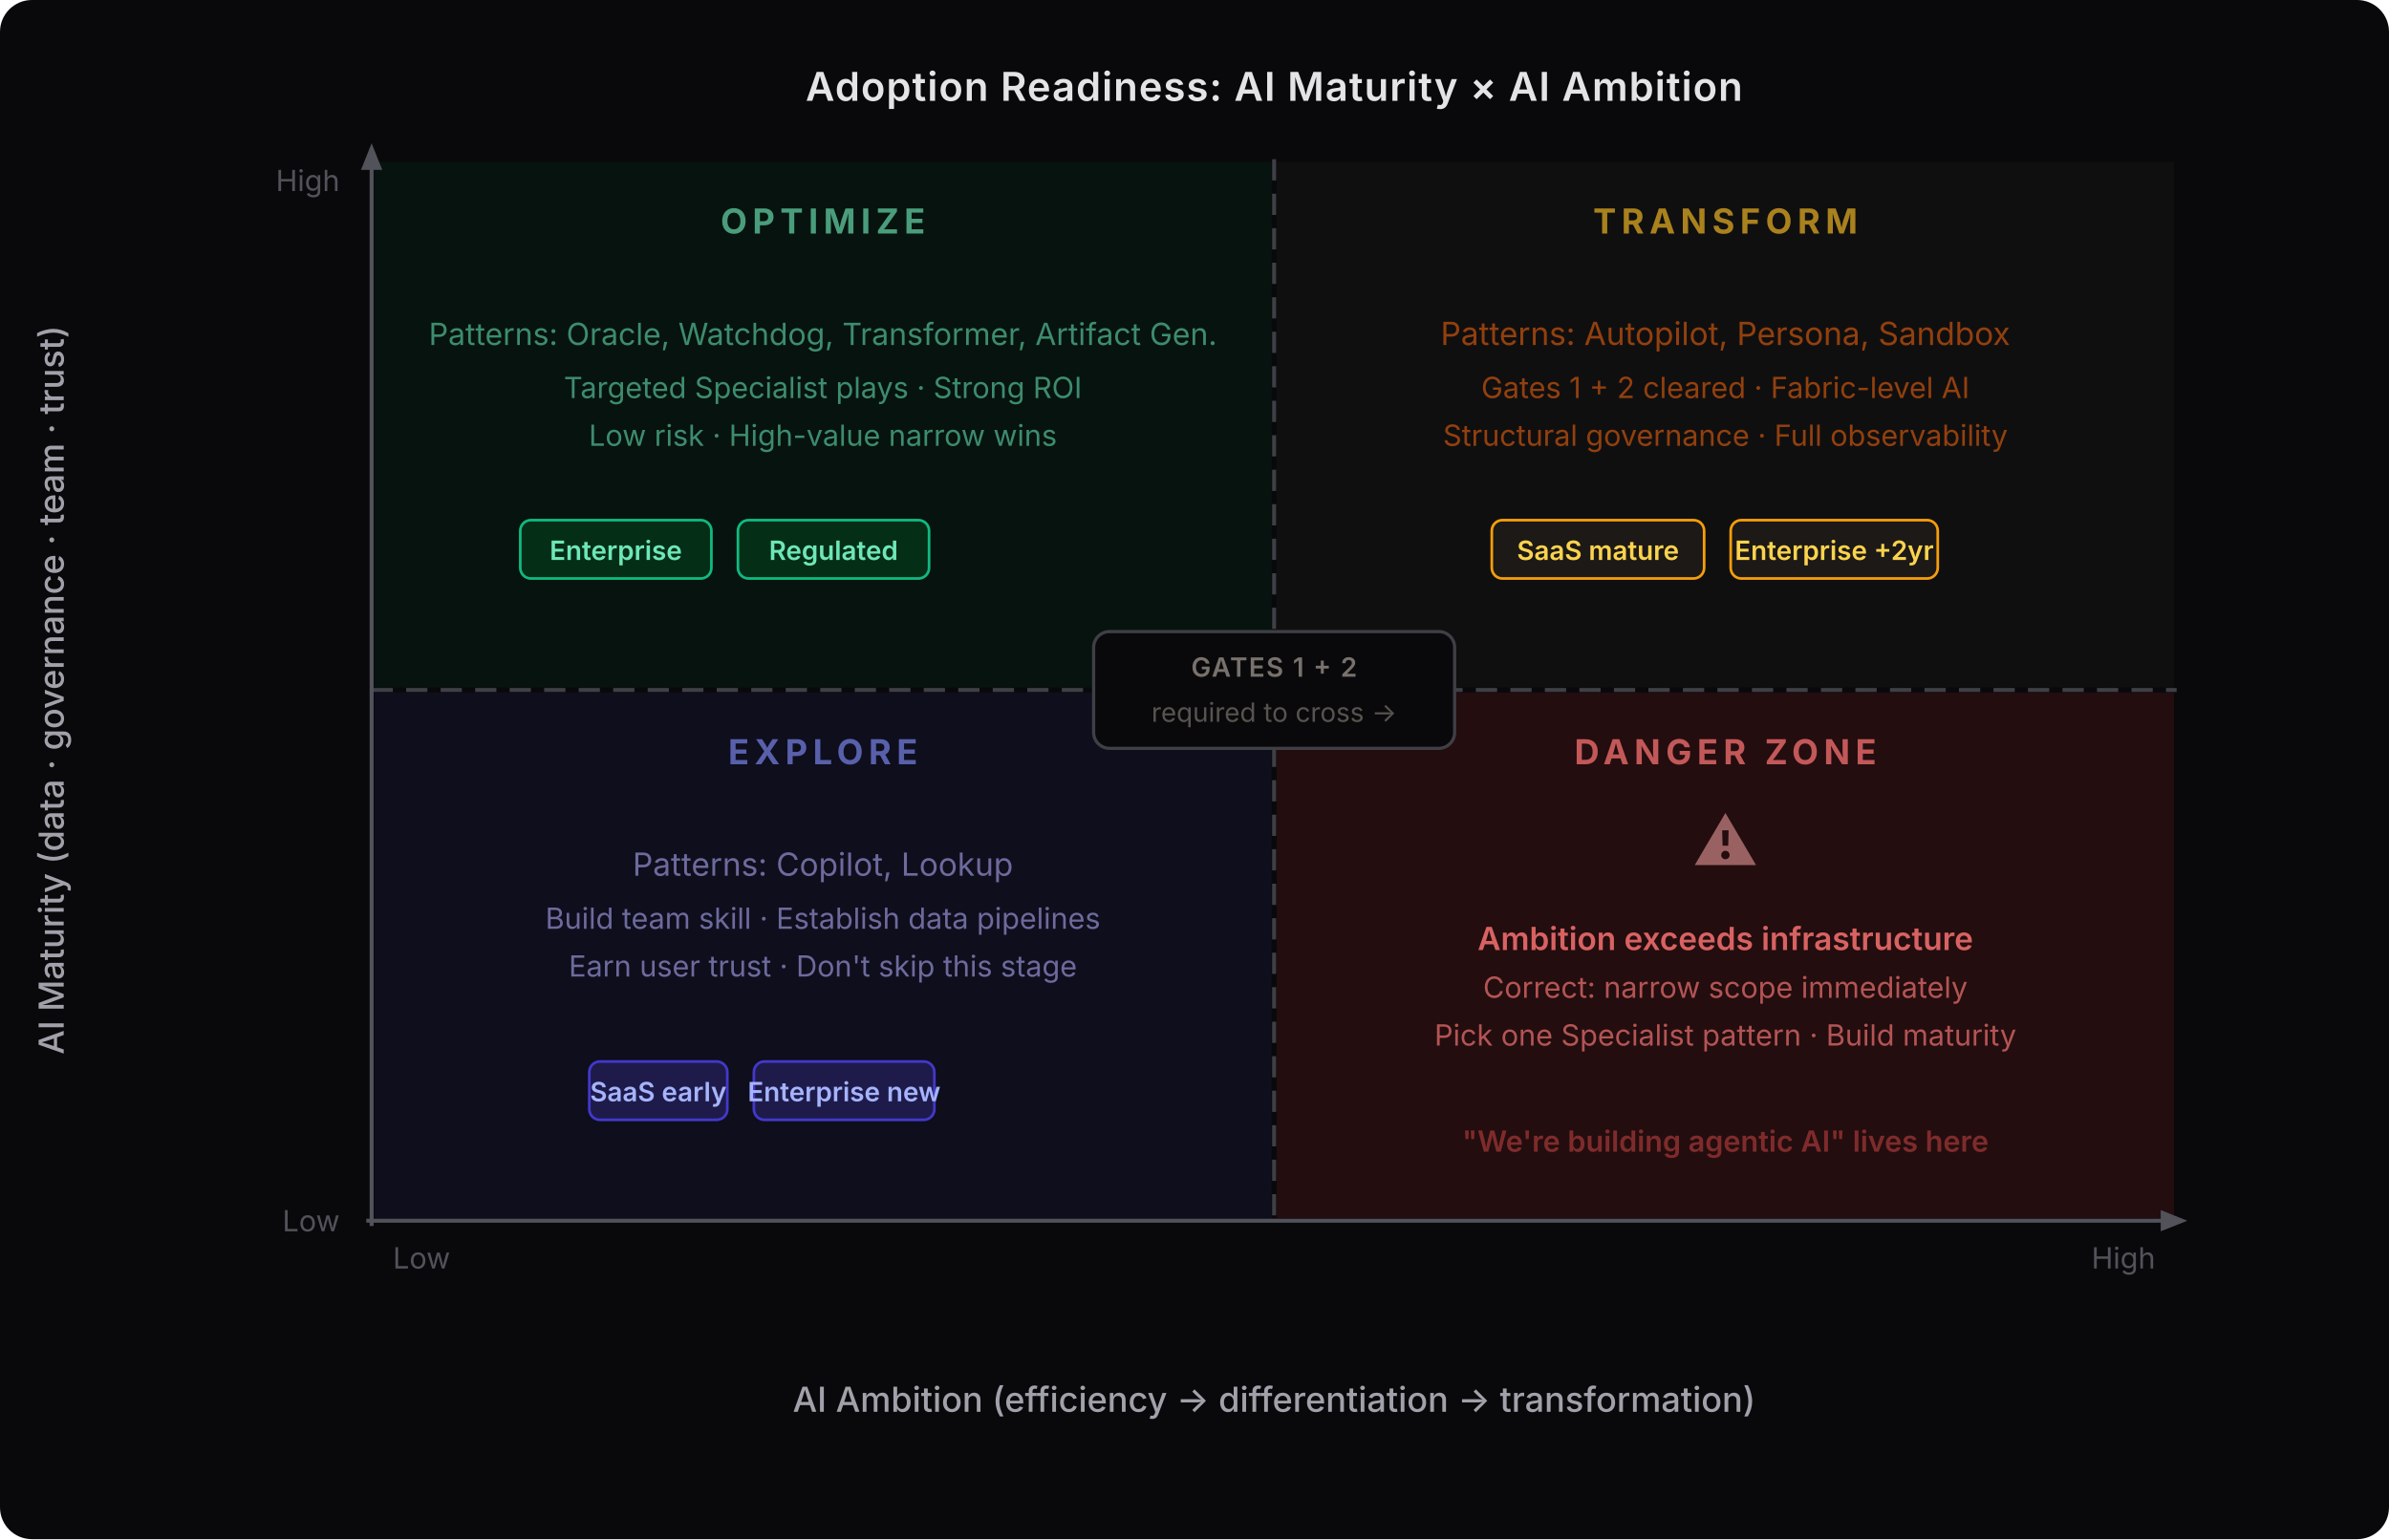
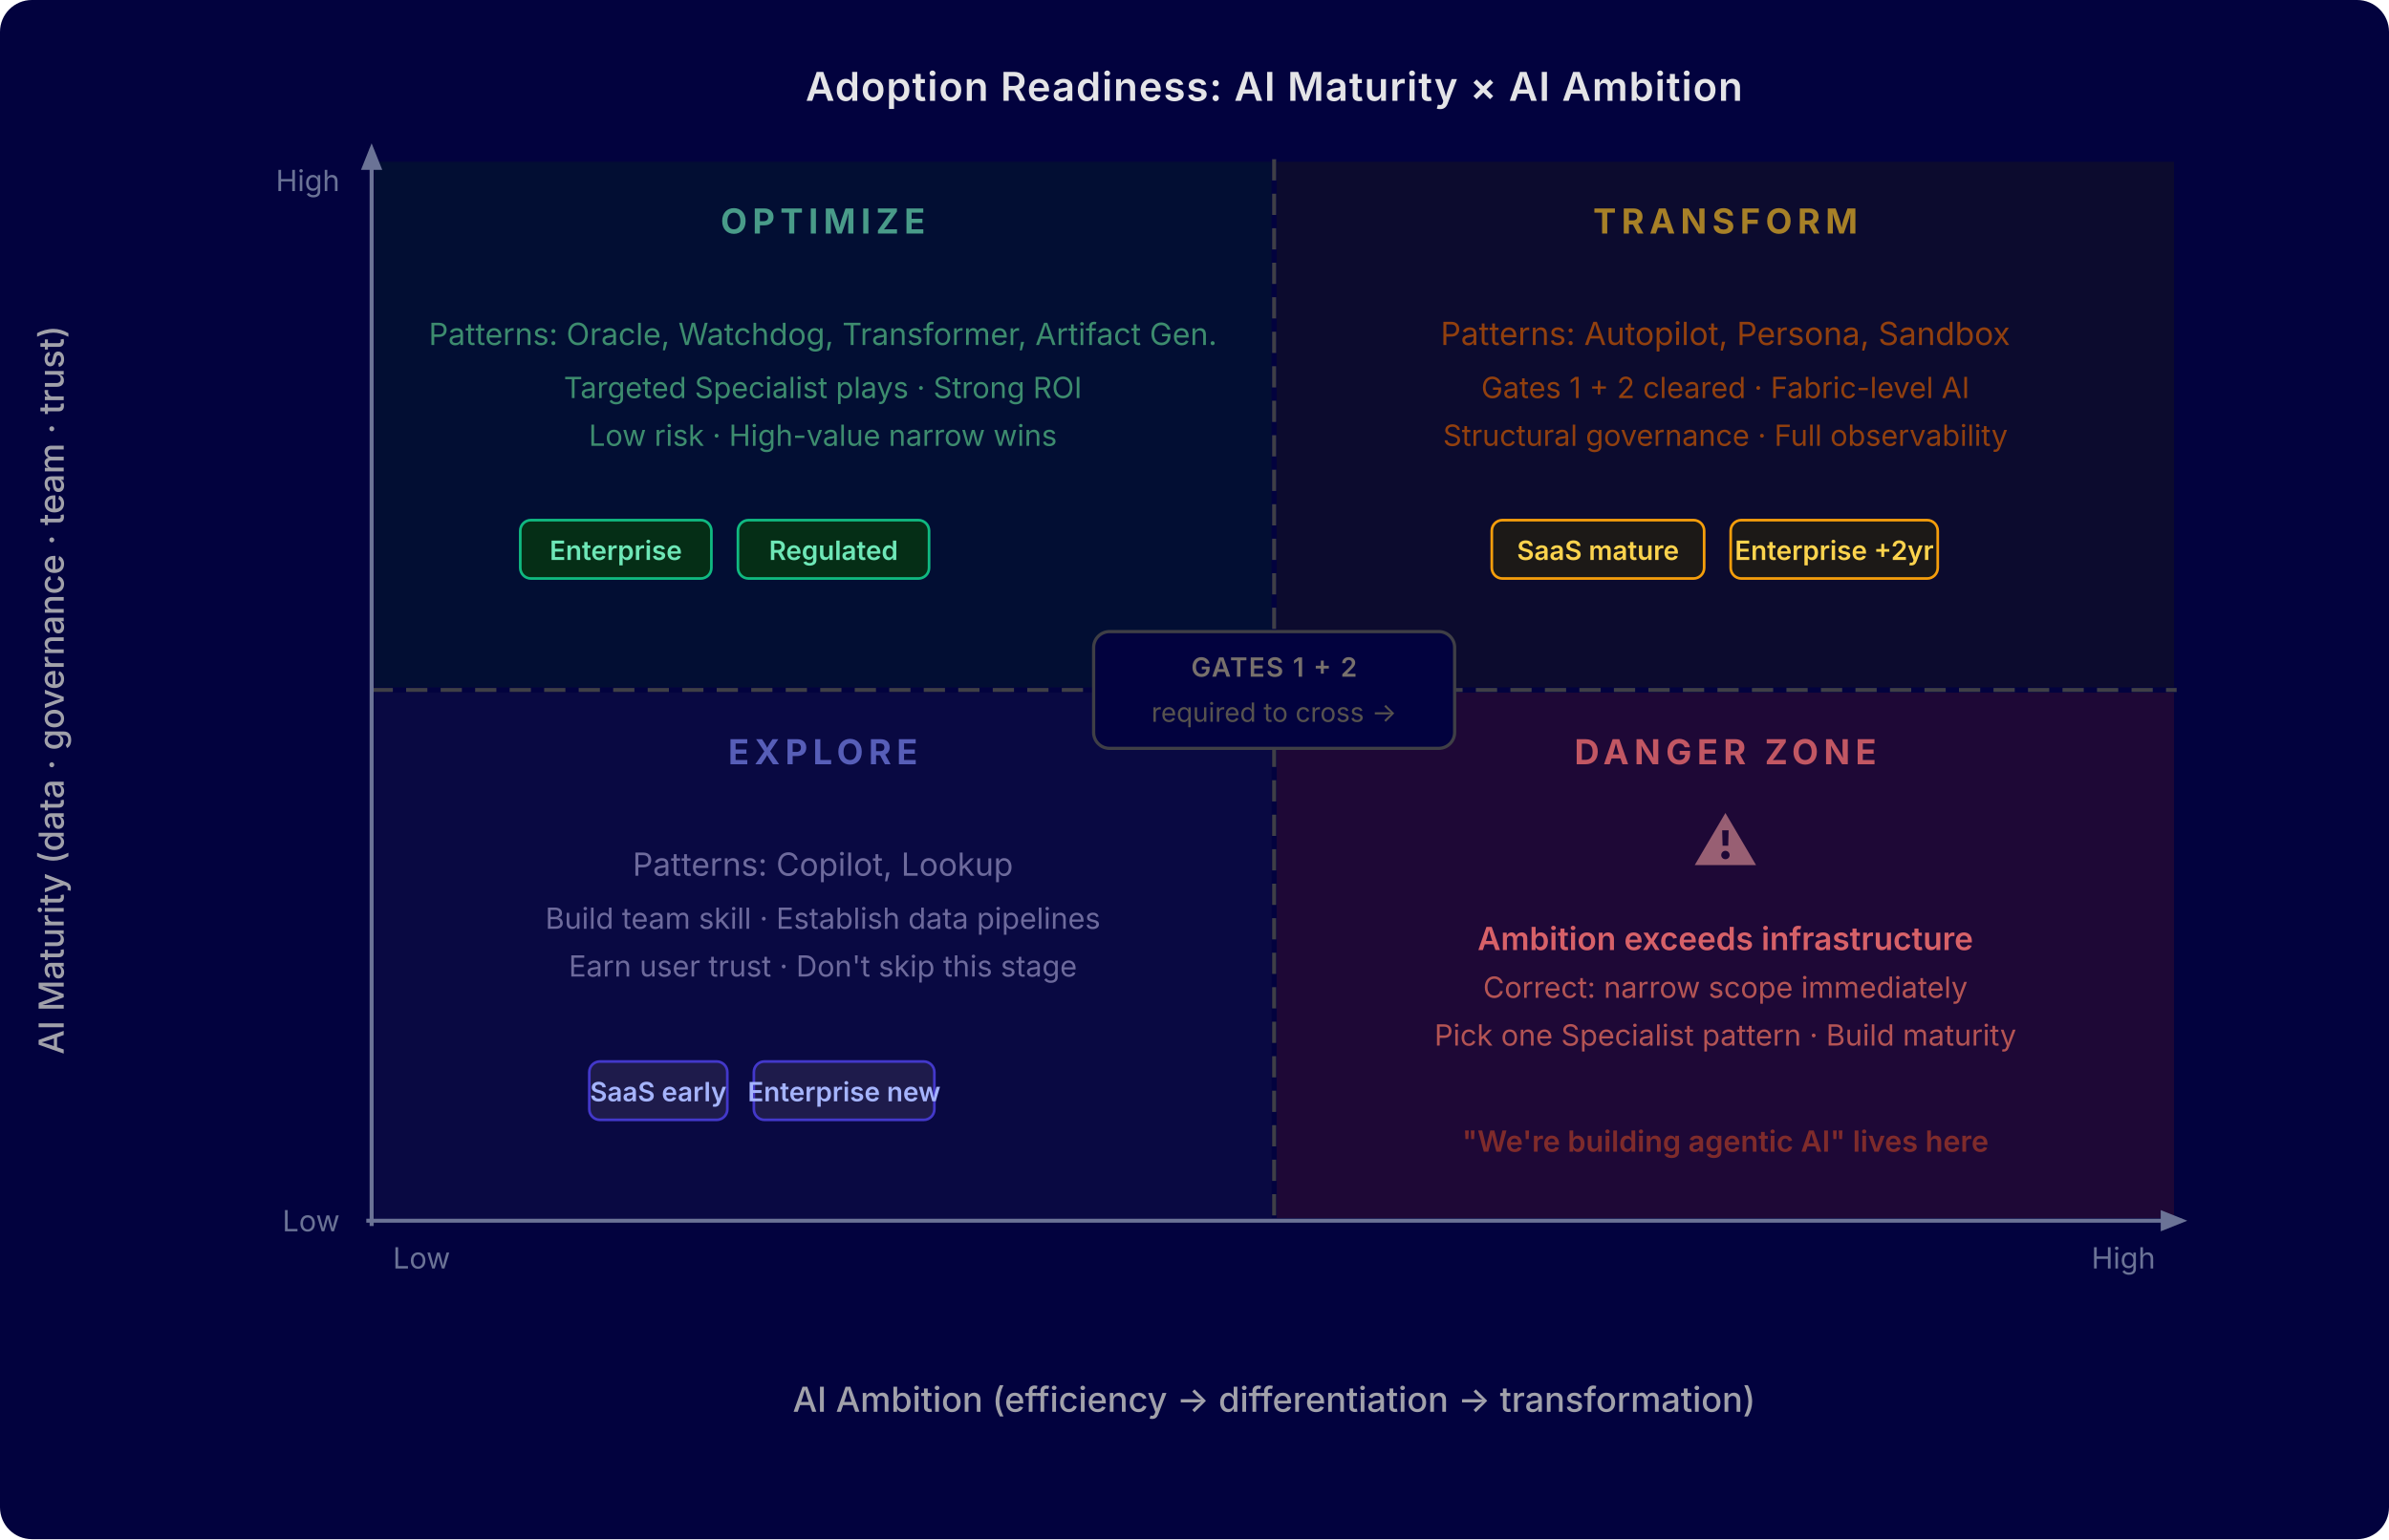
<svg xmlns="http://www.w3.org/2000/svg" viewBox="0 0 900 580" width="900" height="580" font-family="Inter, system-ui, sans-serif">
-   <rect width="900" height="580" fill="#09090b" rx="12" />
+   <rect width="900" height="580" fill="#02023e" rx="12" />
  <text x="480" y="38" fill="#e4e4e7" font-size="15" font-weight="600" text-anchor="middle" letter-spacing="0.4">Adoption Readiness: AI Maturity × AI Ambition</text>
  <rect x="141" y="61" width="338" height="198" fill="#052e16" opacity="0.28" />
  <rect x="481" y="61" width="338" height="198" fill="#1c1917" opacity="0.4" />
  <rect x="141" y="261" width="338" height="198" fill="#1e1b4b" opacity="0.28" />
  <rect x="481" y="261" width="338" height="198" fill="#7f1d1d" opacity="0.22" />
  <line x1="140" y1="260" x2="820" y2="260" stroke="#3f3f46" stroke-width="1.5" stroke-dasharray="8,5" />
  <line x1="480" y1="60" x2="480" y2="460" stroke="#3f3f46" stroke-width="1.5" stroke-dasharray="8,5" />
-   <line x1="140" y1="56" x2="140" y2="462" stroke="#52525b" stroke-width="1.5" />
-   <line x1="138" y1="460" x2="822" y2="460" stroke="#52525b" stroke-width="1.5" />
-   <polygon points="140,54 136,64 144,64" fill="#52525b" />
-   <polygon points="824,460 814,456 814,464" fill="#52525b" />
+   <line x1="140" y1="56" x2="140" y2="462" stroke="#6b7396" stroke-width="1.5" />
+   <line x1="138" y1="460" x2="822" y2="460" stroke="#6b7396" stroke-width="1.5" />
+   <polygon points="140,54 136,64 144,64" fill="#6b7396" />
+   <polygon points="824,460 814,456 814,464" fill="#6b7396" />
  <text transform="translate(24,260) rotate(-90)" fill="#a1a1aa" font-size="13" font-weight="500" text-anchor="middle">AI Maturity  (data · governance · team · trust)</text>
  <text x="480" y="532" fill="#a1a1aa" font-size="13" font-weight="500" text-anchor="middle">AI Ambition  (efficiency → differentiation → transformation)</text>
-   <text x="128" y="464" fill="#52525b" font-size="11" text-anchor="end">Low</text>
-   <text x="128" y="72" fill="#52525b" font-size="11" text-anchor="end">High</text>
-   <text x="148" y="478" fill="#52525b" font-size="11" text-anchor="start">Low</text>
-   <text x="812" y="478" fill="#52525b" font-size="11" text-anchor="end">High</text>
+   <text x="128" y="464" fill="#6b7396" font-size="11" text-anchor="end">Low</text>
+   <text x="128" y="72" fill="#6b7396" font-size="11" text-anchor="end">High</text>
+   <text x="148" y="478" fill="#6b7396" font-size="11" text-anchor="start">Low</text>
+   <text x="812" y="478" fill="#6b7396" font-size="11" text-anchor="end">High</text>
  <text x="310" y="88" fill="#6ee7b7" font-size="13" font-weight="700" text-anchor="middle" opacity="0.65" letter-spacing="2">OPTIMIZE</text>
  <text x="650" y="88" fill="#fbbf24" font-size="13" font-weight="700" text-anchor="middle" opacity="0.65" letter-spacing="2">TRANSFORM</text>
  <text x="310" y="288" fill="#818cf8" font-size="13" font-weight="700" text-anchor="middle" opacity="0.65" letter-spacing="2">EXPLORE</text>
  <text x="650" y="288" fill="#f87171" font-size="13" font-weight="700" text-anchor="middle" opacity="0.75" letter-spacing="2">DANGER ZONE</text>
  <text x="310" y="330" fill="#6d6a9c" font-size="12" text-anchor="middle">Patterns: Copilot, Lookup</text>
  <text x="310" y="350" fill="#6d6a9c" font-size="11" text-anchor="middle">Build team skill · Establish data pipelines</text>
  <text x="310" y="368" fill="#6d6a9c" font-size="11" text-anchor="middle">Earn user trust · Don't skip this stage</text>
  <rect x="222" y="400" width="52" height="22" rx="4" fill="#1e1b4b" stroke="#4338ca" stroke-width="1" />
  <text x="248" y="415" fill="#a5b4fc" font-size="10" font-weight="600" text-anchor="middle">SaaS early</text>
  <rect x="284" y="400" width="68" height="22" rx="4" fill="#1e1b4b" stroke="#4338ca" stroke-width="1" />
  <text x="318" y="415" fill="#a5b4fc" font-size="10" font-weight="600" text-anchor="middle">Enterprise new</text>
  <text x="310" y="130" fill="#3d8c6e" font-size="11.5" text-anchor="middle">Patterns: Oracle, Watchdog, Transformer, Artifact Gen.</text>
  <text x="310" y="150" fill="#3d8c6e" font-size="11" text-anchor="middle">Targeted Specialist plays · Strong ROI</text>
  <text x="310" y="168" fill="#3d8c6e" font-size="11" text-anchor="middle">Low risk · High-value narrow wins</text>
  <rect x="196" y="196" width="72" height="22" rx="4" fill="#052e16" stroke="#10b981" stroke-width="1" />
  <text x="232" y="211" fill="#6ee7b7" font-size="10" font-weight="600" text-anchor="middle">Enterprise</text>
  <rect x="278" y="196" width="72" height="22" rx="4" fill="#052e16" stroke="#10b981" stroke-width="1" />
  <text x="314" y="211" fill="#6ee7b7" font-size="10" font-weight="600" text-anchor="middle">Regulated</text>
  <text x="650" y="130" fill="#92400e" font-size="12" text-anchor="middle">Patterns: Autopilot, Persona, Sandbox</text>
  <text x="650" y="150" fill="#92400e" font-size="11" text-anchor="middle">Gates 1 + 2 cleared · Fabric-level AI</text>
  <text x="650" y="168" fill="#92400e" font-size="11" text-anchor="middle">Structural governance · Full observability</text>
  <rect x="562" y="196" width="80" height="22" rx="4" fill="#1c1917" stroke="#f59e0b" stroke-width="1" />
  <text x="602" y="211" fill="#fcd34d" font-size="10" font-weight="600" text-anchor="middle">SaaS mature</text>
  <rect x="652" y="196" width="78" height="22" rx="4" fill="#1c1917" stroke="#f59e0b" stroke-width="1" />
  <text x="691" y="211" fill="#fcd34d" font-size="10" font-weight="600" text-anchor="middle">Enterprise +2yr</text>
  <text x="650" y="326" fill="#fca5a5" font-size="24" text-anchor="middle" opacity="0.55">⚠</text>
  <text x="650" y="358" fill="#f87171" font-size="12" font-weight="600" text-anchor="middle" opacity="0.85">Ambition exceeds infrastructure</text>
  <text x="650" y="376" fill="#b45454" font-size="11" text-anchor="middle">Correct: narrow scope immediately</text>
  <text x="650" y="394" fill="#b45454" font-size="11" text-anchor="middle">Pick one Specialist pattern · Build maturity</text>
  <text x="650" y="434" fill="#7f2b2b" font-size="11" font-weight="600" text-anchor="middle">"We're building agentic AI" lives here</text>
-   <rect x="412" y="238" width="136" height="44" rx="6" fill="#09090b" stroke="#3f3f46" stroke-width="1.2" />
+   <rect x="412" y="238" width="136" height="44" rx="6" fill="#02023e" stroke="#3f3f46" stroke-width="1.2" />
  <text x="480" y="255" fill="#78716c" font-size="10" font-weight="600" text-anchor="middle" letter-spacing="0.5">GATES 1 + 2</text>
  <text x="480" y="272" fill="#57534e" font-size="10" text-anchor="middle">required to cross →</text>
</svg>
